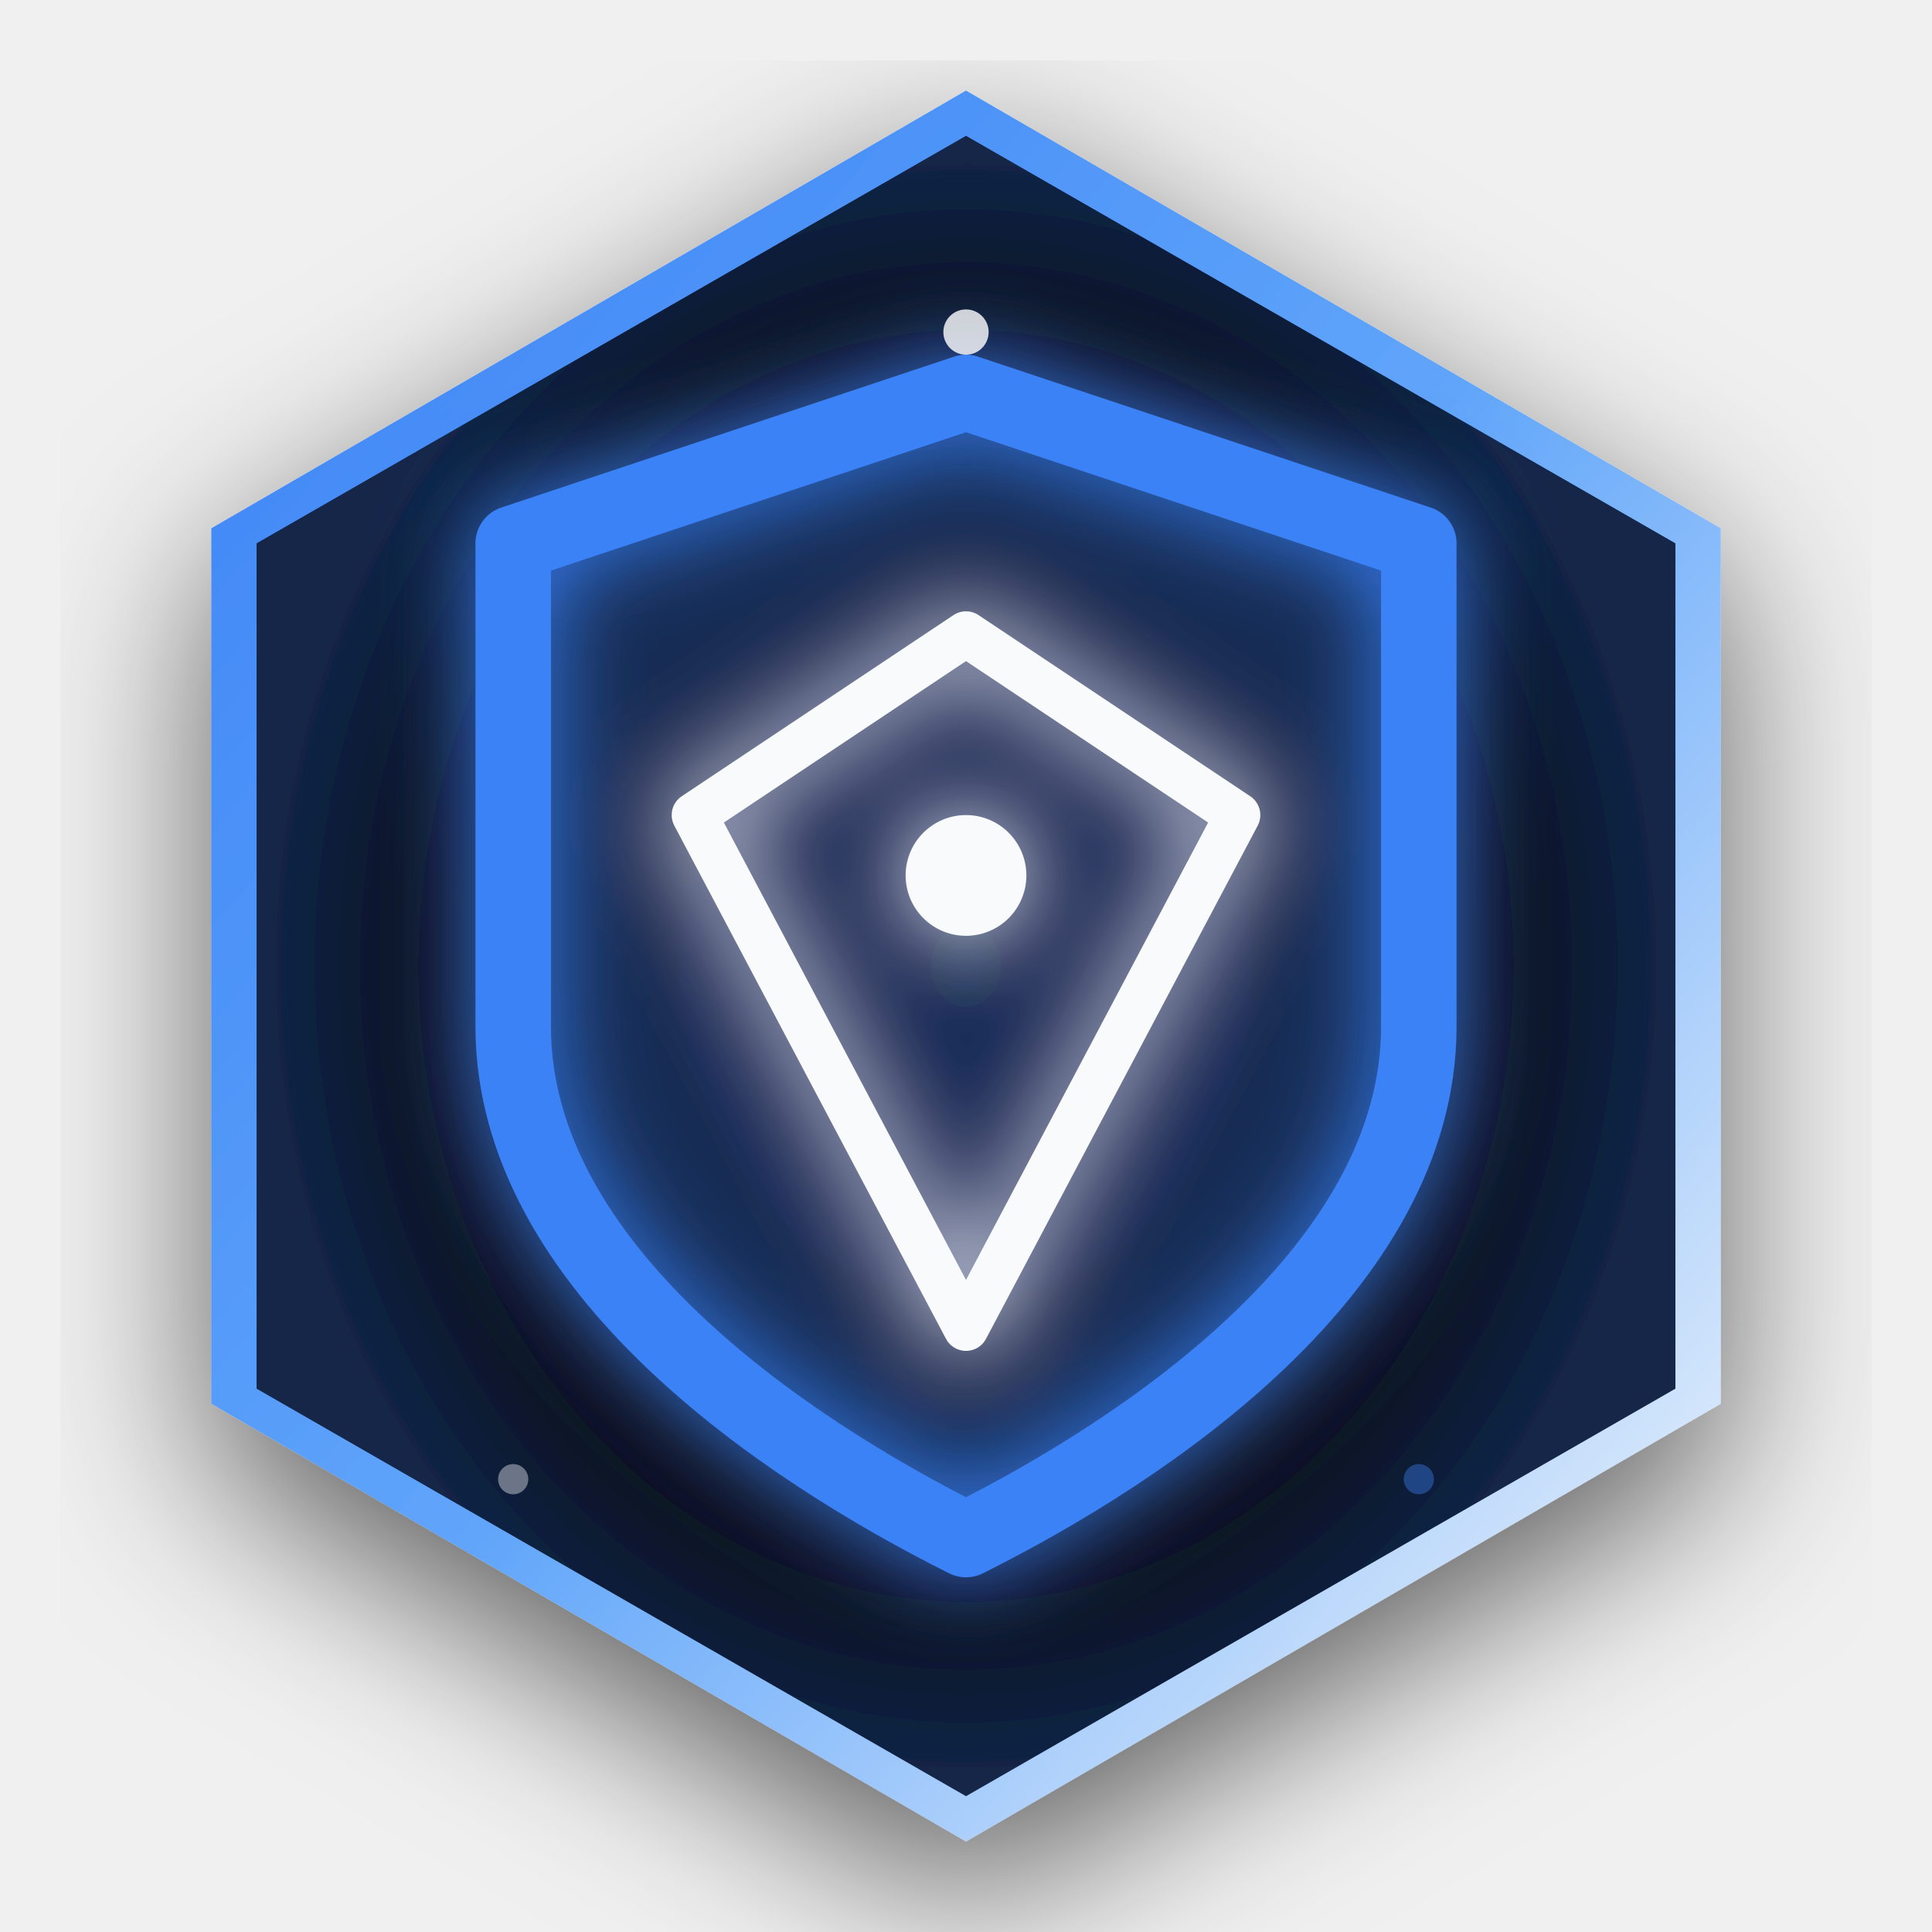
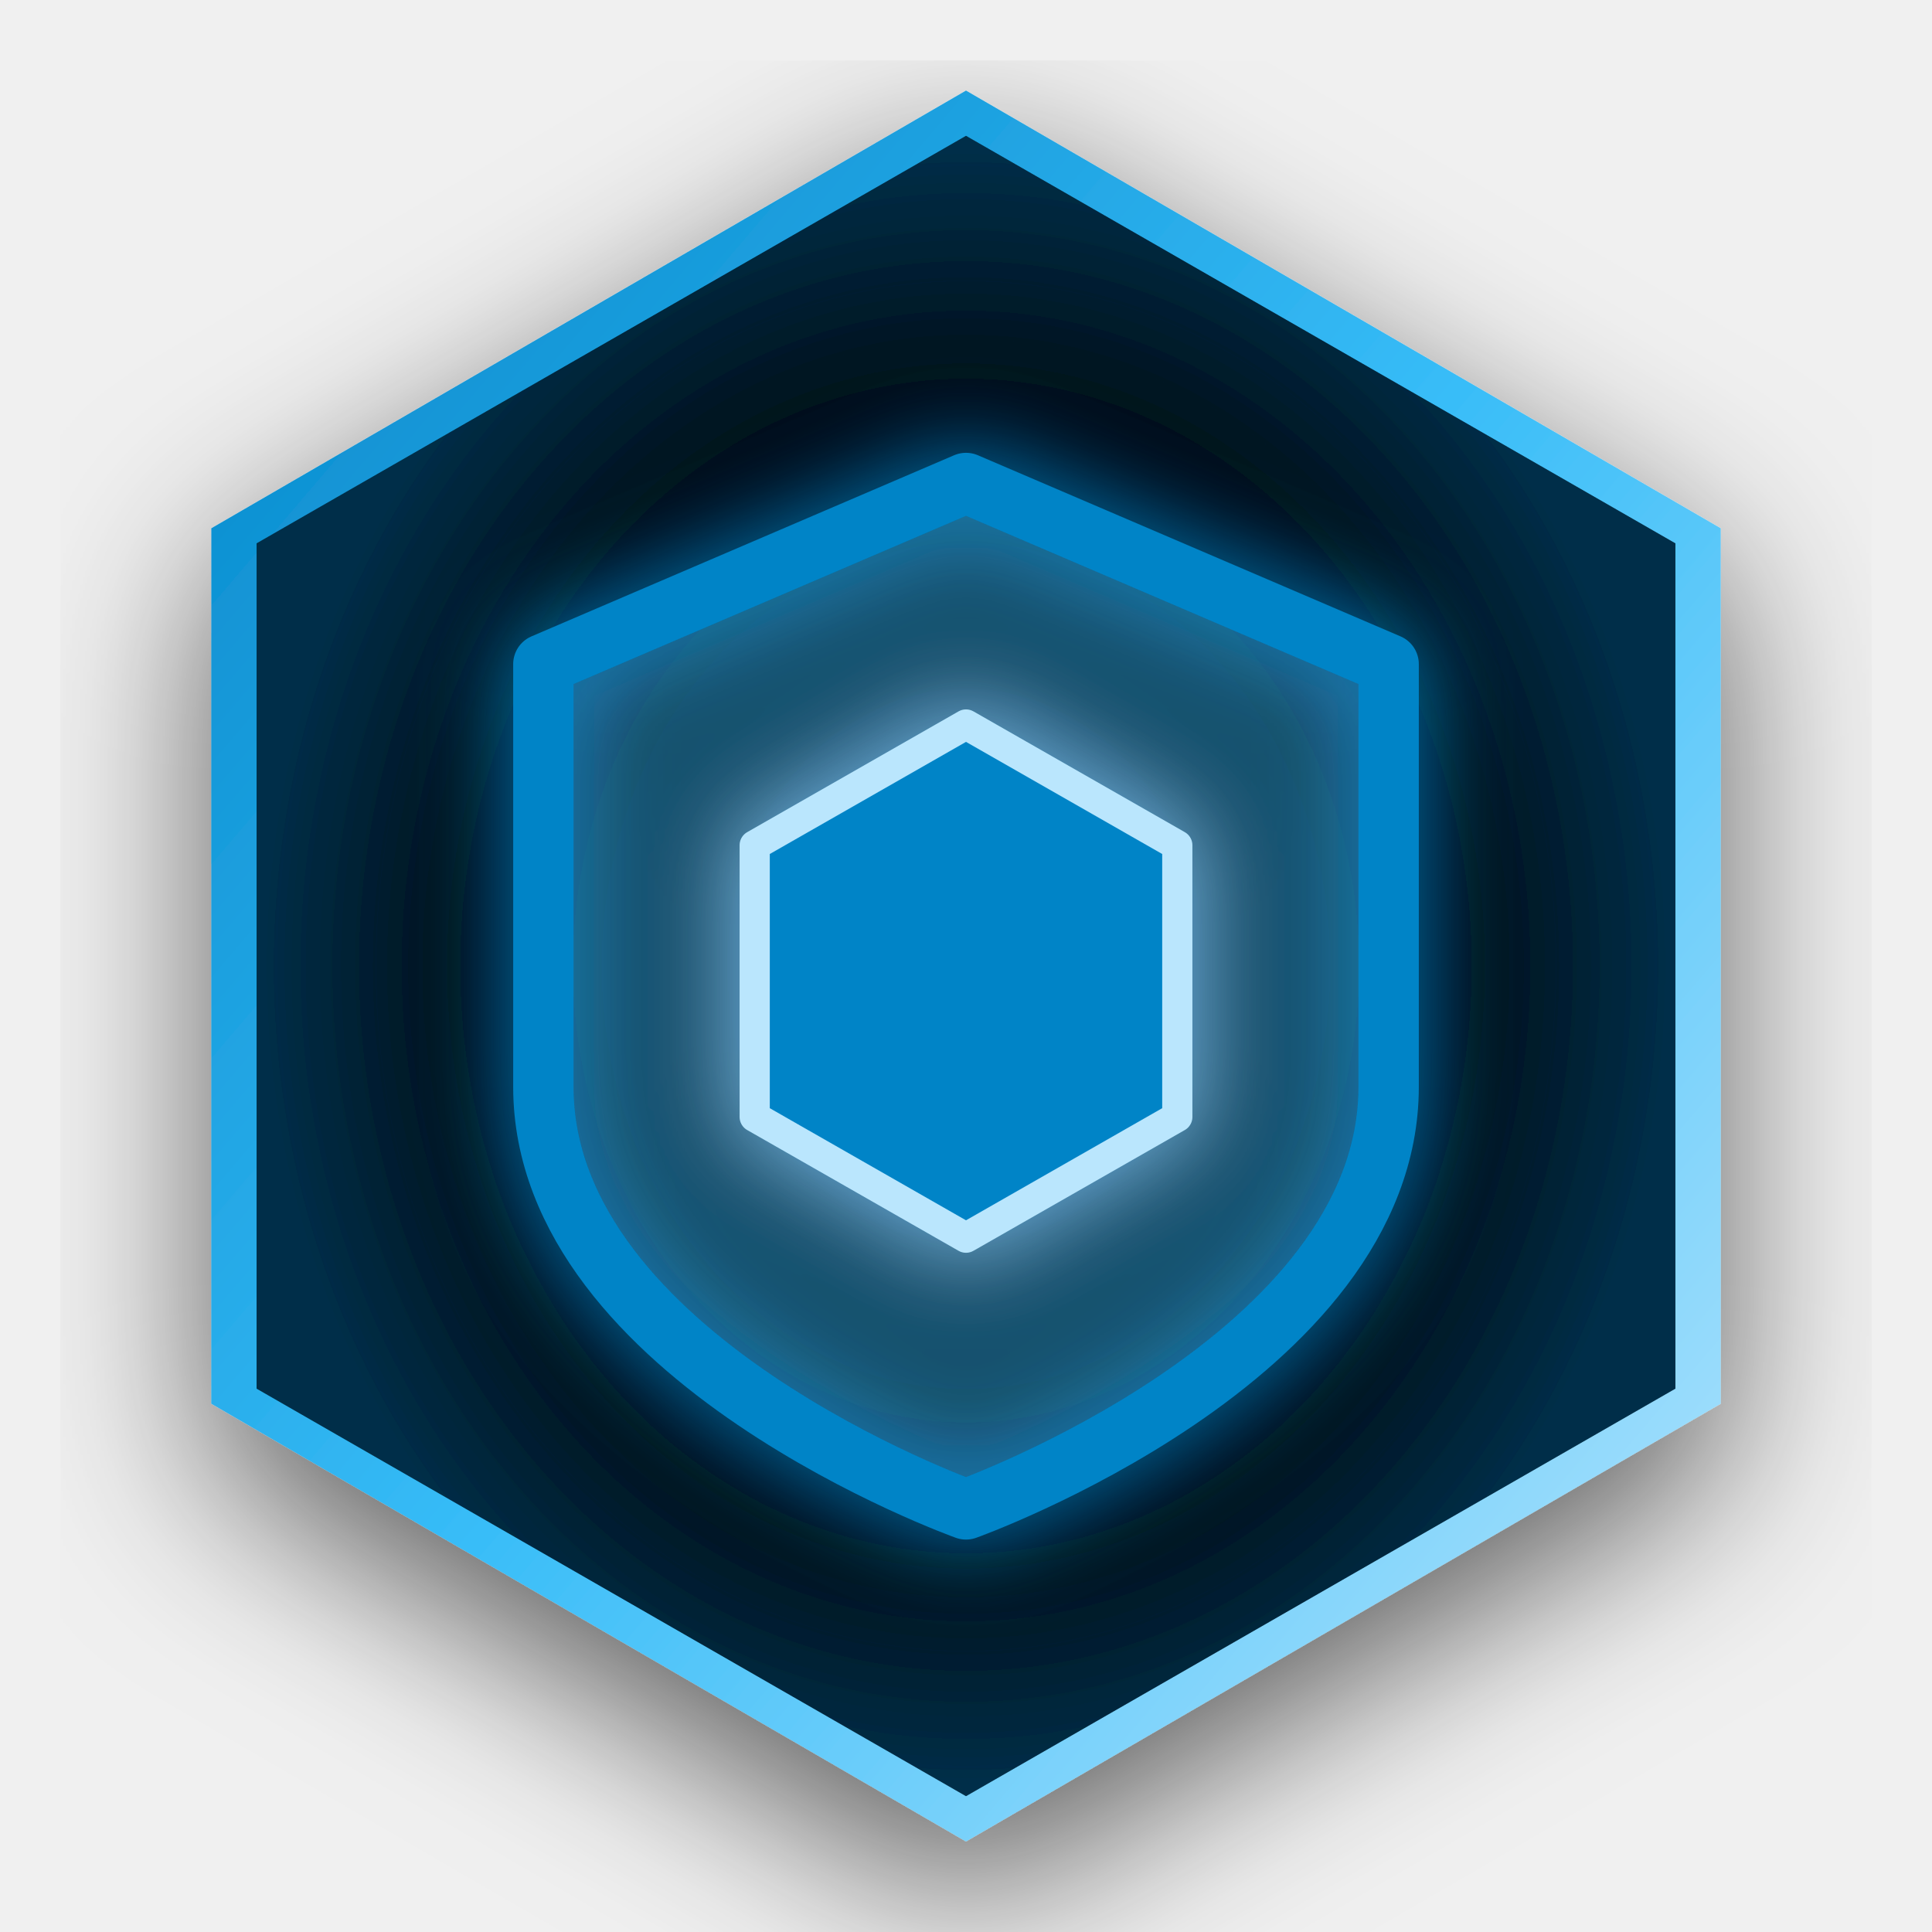
<svg xmlns="http://www.w3.org/2000/svg" viewBox="0 0 128 128" width="128" height="128">
  <defs>
    <radialGradient id="bgGrad" cx="50%" cy="50%" r="50%">
-       <stop offset="0%" stop-color="#0c1220" />
-       <stop offset="100%" stop-color="#050810" />
+       <stop offset="0%" stop-color="#031b2e" />
+       <stop offset="100%" stop-color="#010a12" />
    </radialGradient>
    <linearGradient id="borderGrad" x1="0%" y1="0%" x2="100%" y2="100%">
-       <stop offset="0%" stop-color="#3B82F6" />
-       <stop offset="50%" stop-color="#60A5FA" />
-       <stop offset="100%" stop-color="#F8FAFC" />
+       <stop offset="0%" stop-color="#0284c7" />
+       <stop offset="50%" stop-color="#38bdf8" />
+       <stop offset="100%" stop-color="#bae6fd" />
    </linearGradient>
    <radialGradient id="innerGlow" cx="50%" cy="50%" r="50%">
-       <stop offset="70%" stop-color="#3B82F6" stop-opacity="0" />
-       <stop offset="100%" stop-color="#3B82F6" stop-opacity="0.25" />
+       <stop offset="70%" stop-color="#0284c7" stop-opacity="0" />
+       <stop offset="100%" stop-color="#0284c7" stop-opacity="0.3" />
    </radialGradient>
    <filter id="glow" x="-20%" y="-20%" width="140%" height="140%">
      <feGaussianBlur stdDeviation="3" result="blur" />
      <feMerge>
        <feMergeNode in="blur" />
        <feMergeNode in="SourceGraphic" />
      </feMerge>
    </filter>
    <filter id="shadow" x="-10%" y="-10%" width="120%" height="120%">
      <feDropShadow dx="0" dy="4" stdDeviation="6" flood-color="#000000" flood-opacity="0.6" />
    </filter>
  </defs>
  <g filter="url(#shadow)">
    <polygon points="64,6 114,35 114,93 64,122 14,93 14,35" fill="url(#borderGrad)" />
    <polygon points="64,9 111,36 111,92 64,119 17,92 17,36" fill="url(#bgGrad)" />
    <polygon points="64,9 111,36 111,92 64,119 17,92 17,36" fill="url(#innerGlow)" />
  </g>
  <g filter="url(#glow)">
-     <g stroke="#3B82F6" stroke-width="4" fill="none" stroke-linecap="round" stroke-linejoin="round">
-       <path d="M34,36 L64,26 L94,36 L94,68 C94,84 76,96 64,102 C52,96 34,84 34,68 Z" fill="#3B82F6" fill-opacity="0.15" stroke-width="5" />
-       <polygon points="64,42 82,54 64,88 46,54" stroke="#F8FAFC" stroke-width="3" />
-       <circle cx="64" cy="58" r="4" fill="#F8FAFC" stroke="none" />
+     <g stroke="#0284c7" stroke-width="4" fill="none" stroke-linecap="round" stroke-linejoin="round">
+       <path d="M64,32 L92,44 L92,72 C92,90 64,100 64,100 C64,100 36,90 36,72 L36,44 Z" fill="#38bdf8" fill-opacity="0.2" stroke-width="4" />
+       <polygon points="64,48 78,56 78,74 64,82 50,74 50,56" fill="#0284c7" stroke="#bae6fd" stroke-width="2" />
    </g>
  </g>
-   <circle cx="64" cy="22" r="1.5" fill="#fff" opacity="0.8" />
-   <circle cx="34" cy="98" r="1" fill="#F8FAFC" opacity="0.4" />
-   <circle cx="94" cy="98" r="1" fill="#3B82F6" opacity="0.4" />
</svg>
